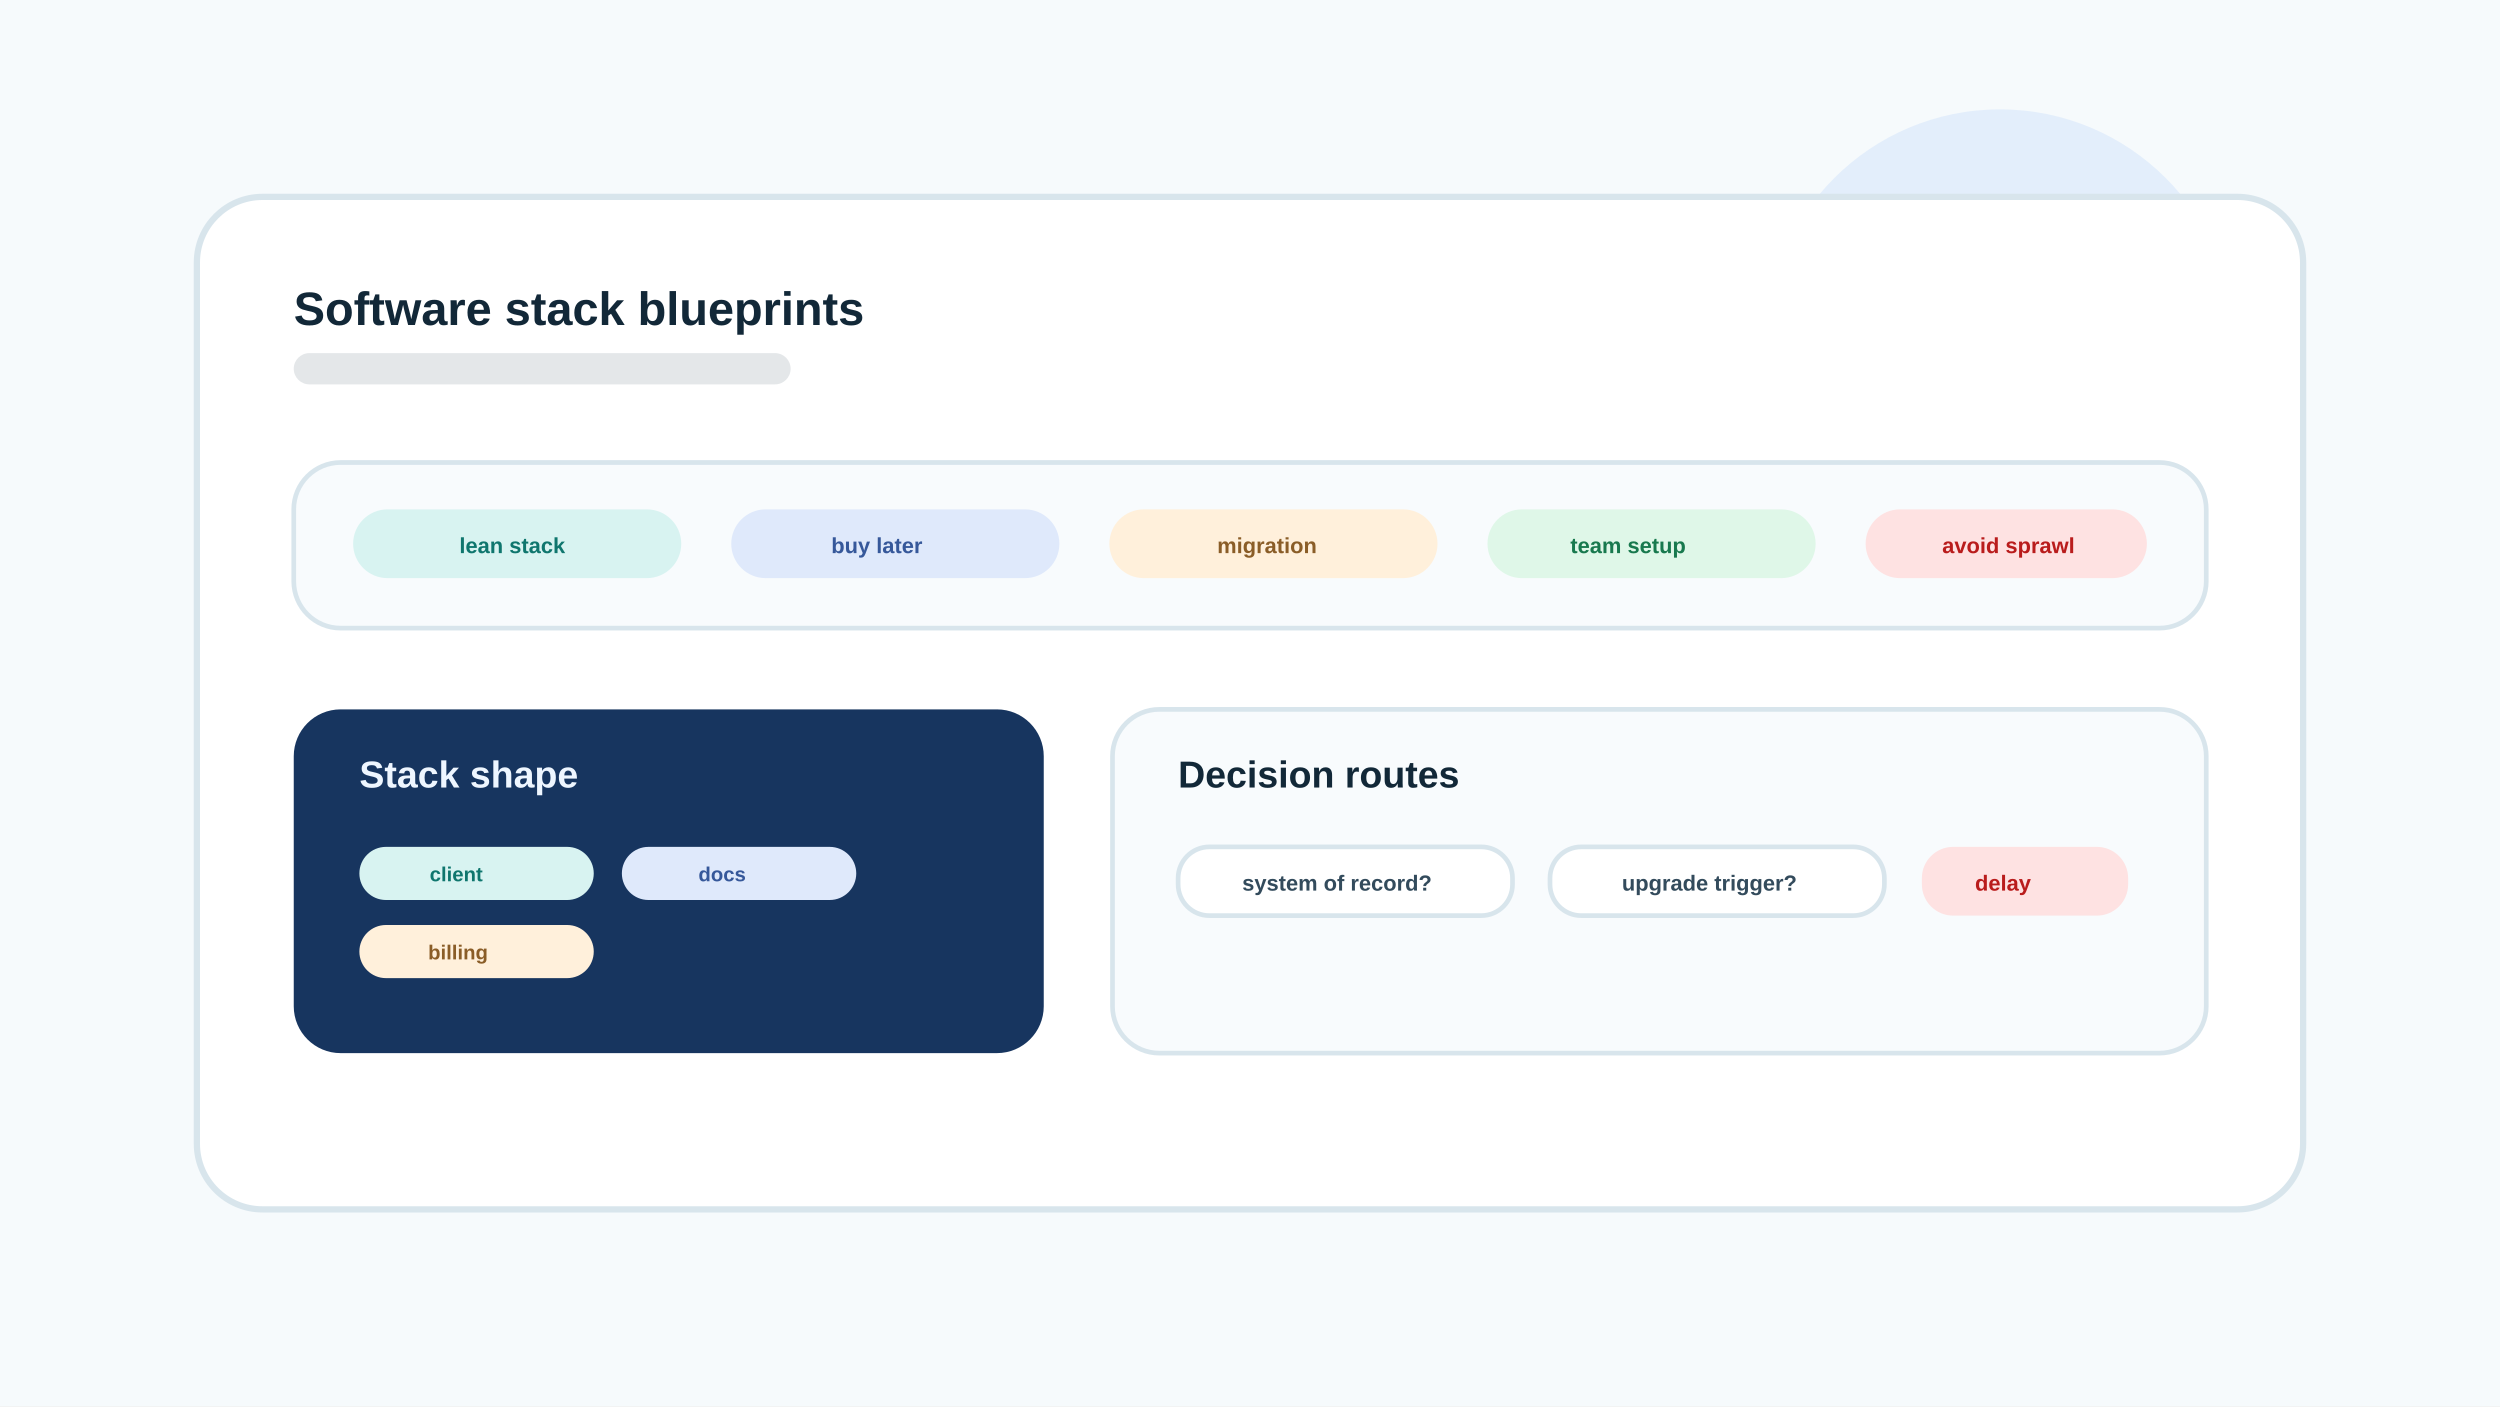
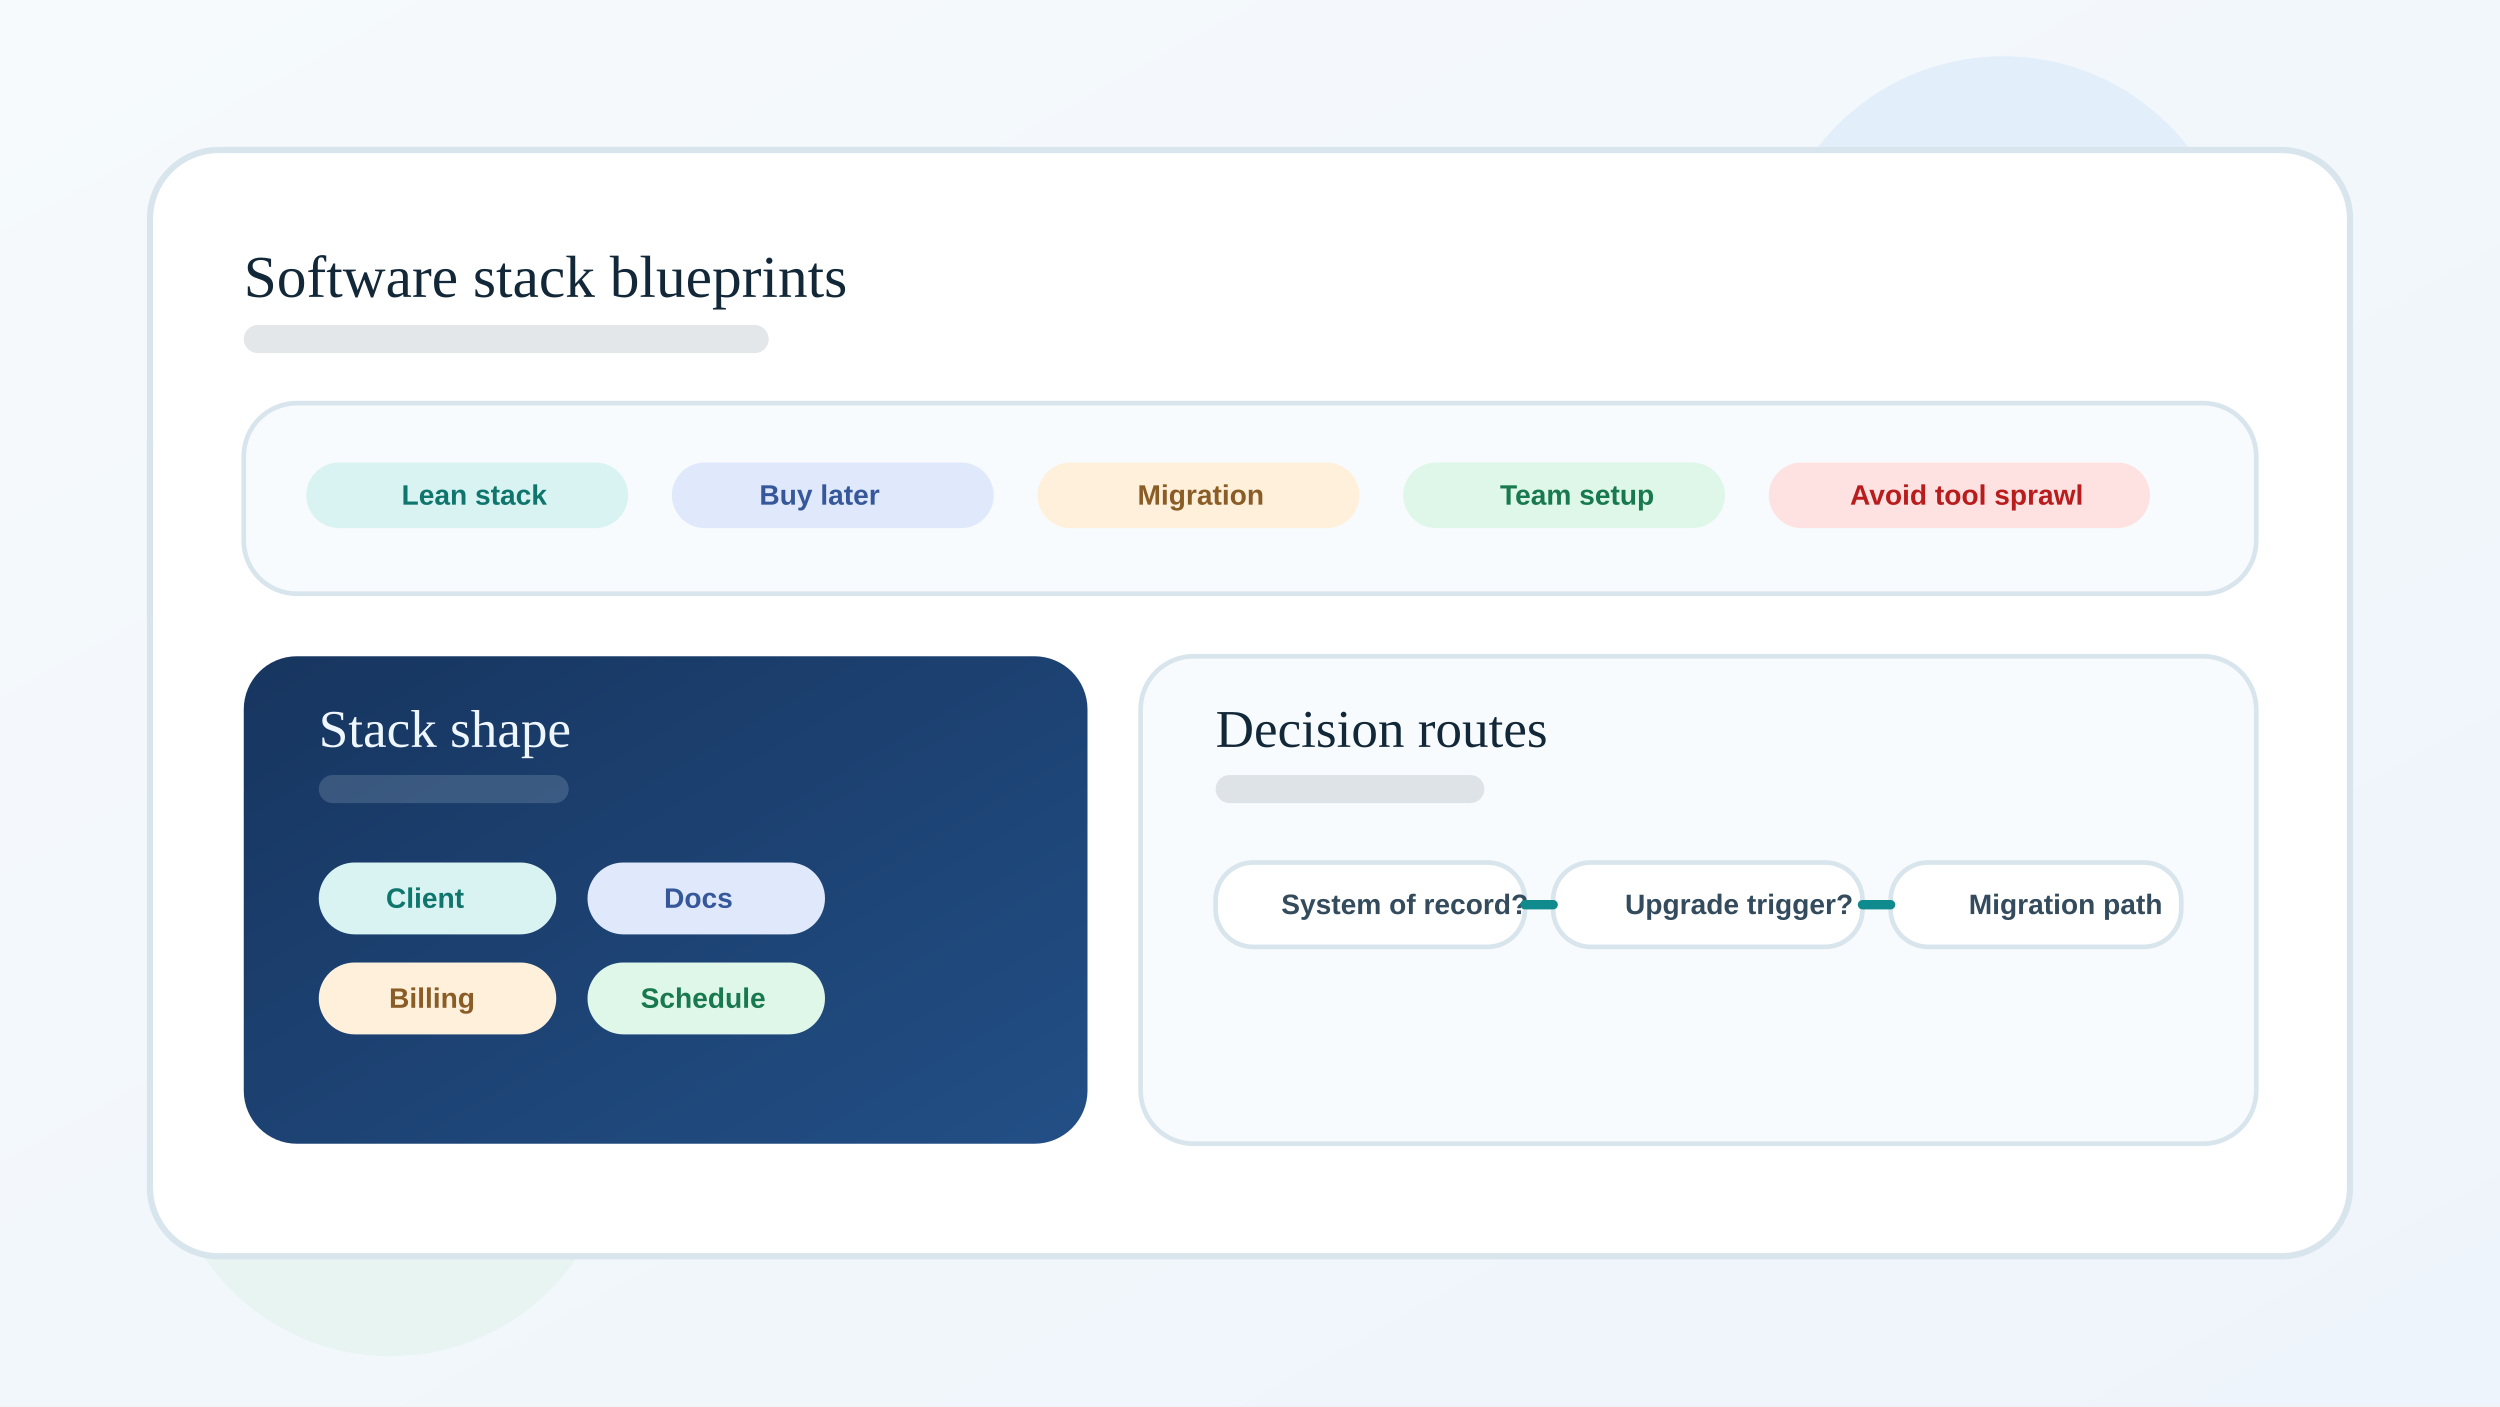
<svg xmlns="http://www.w3.org/2000/svg" viewBox="0 0 1600 900" role="img" aria-labelledby="title desc">
-   <rect width="1600" height="900" fill="#f6fafc" />
-   <circle cx="1280" cy="220" r="150" fill="#e3eefb" />
-   <rect x="126" y="126" width="1348" height="648" rx="42" fill="#fff" stroke="#d8e5ec" stroke-width="4" />
-   <text x="188" y="208" font-family="Segoe UI, Arial, sans-serif" font-size="30" font-weight="700" fill="#122838">Software stack blueprints</text>
-   <rect x="188" y="226" width="318" height="20" rx="10" fill="#173042" opacity=".12" />
-   <rect x="188" y="296" width="1224" height="106" rx="30" fill="#f8fbfd" stroke="#d8e5ec" stroke-width="3" />
-   <rect x="226" y="326" width="210" height="44" rx="22" fill="#d8f3f1" />
-   <rect x="468" y="326" width="210" height="44" rx="22" fill="#dfe9fb" />
-   <rect x="710" y="326" width="210" height="44" rx="22" fill="#fff0db" />
-   <rect x="952" y="326" width="210" height="44" rx="22" fill="#dff7e8" />
-   <rect x="1194" y="326" width="180" height="44" rx="22" fill="#fee2e2" />
-   <text x="294" y="354" font-family="Segoe UI, Arial, sans-serif" font-size="14" font-weight="700" fill="#0f766e">lean stack</text>
-   <text x="532" y="354" font-family="Segoe UI, Arial, sans-serif" font-size="14" font-weight="700" fill="#36589a">buy later</text>
-   <text x="779" y="354" font-family="Segoe UI, Arial, sans-serif" font-size="14" font-weight="700" fill="#8a5d27">migration</text>
-   <text x="1005" y="354" font-family="Segoe UI, Arial, sans-serif" font-size="14" font-weight="700" fill="#18794e">team setup</text>
-   <text x="1243" y="354" font-family="Segoe UI, Arial, sans-serif" font-size="14" font-weight="700" fill="#b91c1c">avoid sprawl</text>
-   <rect x="188" y="454" width="480" height="220" rx="30" fill="#17355f" />
-   <rect x="712" y="454" width="700" height="220" rx="30" fill="#f8fbfd" stroke="#d8e5ec" stroke-width="3" />
-   <text x="230" y="504" font-family="Segoe UI, Arial, sans-serif" font-size="24" font-weight="700" fill="#eef6ff">Stack shape</text>
-   <text x="754" y="504" font-family="Segoe UI, Arial, sans-serif" font-size="24" font-weight="700" fill="#122838">Decision routes</text>
-   <rect x="230" y="542" width="150" height="34" rx="17" fill="#d8f3f1" />
-   <rect x="398" y="542" width="150" height="34" rx="17" fill="#dfe9fb" />
-   <rect x="230" y="592" width="150" height="34" rx="17" fill="#fff0db" />
-   <text x="275" y="564" font-family="Segoe UI, Arial, sans-serif" font-size="13" font-weight="700" fill="#0f766e">client</text>
-   <text x="447" y="564" font-family="Segoe UI, Arial, sans-serif" font-size="13" font-weight="700" fill="#36589a">docs</text>
-   <text x="274" y="614" font-family="Segoe UI, Arial, sans-serif" font-size="13" font-weight="700" fill="#8a5d27">billing</text>
-   <rect x="754" y="542" width="214" height="44" rx="20" fill="#fff" stroke="#d8e5ec" stroke-width="3" />
-   <rect x="992" y="542" width="214" height="44" rx="20" fill="#fff" stroke="#d8e5ec" stroke-width="3" />
-   <rect x="1230" y="542" width="132" height="44" rx="20" fill="#fee2e2" />
-   <text x="795" y="570" font-family="Segoe UI, Arial, sans-serif" font-size="14" font-weight="700" fill="#334b5c">system of record?</text>
-   <text x="1038" y="570" font-family="Segoe UI, Arial, sans-serif" font-size="14" font-weight="700" fill="#334b5c">upgrade trigger?</text>
-   <text x="1264" y="570" font-family="Segoe UI, Arial, sans-serif" font-size="14" font-weight="700" fill="#b91c1c">delay</text>
+   <defs>
+     <linearGradient id="stack-bg" x1="0%" y1="0%" x2="100%" y2="100%">
+       <stop offset="0%" stop-color="#f6fafc" />
+       <stop offset="100%" stop-color="#eef4fb" />
+     </linearGradient>
+     <linearGradient id="stack-panel" x1="0%" y1="0%" x2="100%" y2="100%">
+       <stop offset="0%" stop-color="#17355f" />
+       <stop offset="100%" stop-color="#224f86" />
+     </linearGradient>
+   </defs>
+   <rect width="1600" height="900" fill="url(#stack-bg)" />
+   <circle cx="1282" cy="186" r="150" fill="#e3eefb" />
+   <circle cx="250" cy="724" r="144" fill="#e7f4f2" />
+   <rect x="96" y="96" width="1408" height="708" rx="44" fill="#ffffff" stroke="#d8e5ec" stroke-width="4" />
+   <text x="156" y="190" font-family="Georgia, 'Times New Roman', serif" font-size="38" fill="#122838">Software stack blueprints</text>
+   <rect x="156" y="208" width="336" height="18" rx="9" fill="#173042" opacity=".12" />
+   <rect x="156" y="258" width="1288" height="122" rx="34" fill="#f8fbfd" stroke="#d8e5ec" stroke-width="3" />
+   <rect x="196" y="296" width="206" height="42" rx="21" fill="#d8f3f1" />
+   <rect x="430" y="296" width="206" height="42" rx="21" fill="#dfe9fb" />
+   <rect x="664" y="296" width="206" height="42" rx="21" fill="#fff0db" />
+   <rect x="898" y="296" width="206" height="42" rx="21" fill="#dff7e8" />
+   <rect x="1132" y="296" width="244" height="42" rx="21" fill="#fee2e2" />
+   <text x="257" y="323" font-family="Arial, sans-serif" font-size="18" font-weight="700" fill="#0f766e">Lean stack</text>
+   <text x="486" y="323" font-family="Arial, sans-serif" font-size="18" font-weight="700" fill="#36589a">Buy later</text>
+   <text x="728" y="323" font-family="Arial, sans-serif" font-size="18" font-weight="700" fill="#8a5d27">Migration</text>
+   <text x="960" y="323" font-family="Arial, sans-serif" font-size="18" font-weight="700" fill="#18794e">Team setup</text>
+   <text x="1184" y="323" font-family="Arial, sans-serif" font-size="18" font-weight="700" fill="#b91c1c">Avoid tool sprawl</text>
+   <rect x="156" y="420" width="540" height="312" rx="34" fill="url(#stack-panel)" />
+   <text x="204" y="478" font-family="Georgia, 'Times New Roman', serif" font-size="34" fill="#eef6ff">Stack shape</text>
+   <rect x="204" y="496" width="160" height="18" rx="9" fill="#eef6ff" opacity=".16" />
+   <rect x="204" y="552" width="152" height="46" rx="23" fill="#d8f3f1" />
+   <rect x="376" y="552" width="152" height="46" rx="23" fill="#dfe9fb" />
+   <rect x="204" y="616" width="152" height="46" rx="23" fill="#fff0db" />
+   <rect x="376" y="616" width="152" height="46" rx="23" fill="#dff7e8" />
+   <text x="247" y="581" font-family="Arial, sans-serif" font-size="18" font-weight="700" fill="#0f766e">Client</text>
+   <text x="425" y="581" font-family="Arial, sans-serif" font-size="18" font-weight="700" fill="#36589a">Docs</text>
+   <text x="249" y="645" font-family="Arial, sans-serif" font-size="18" font-weight="700" fill="#8a5d27">Billing</text>
+   <text x="410" y="645" font-family="Arial, sans-serif" font-size="18" font-weight="700" fill="#18794e">Schedule</text>
+   <rect x="730" y="420" width="714" height="312" rx="34" fill="#f8fbfd" stroke="#d8e5ec" stroke-width="3" />
+   <text x="778" y="478" font-family="Georgia, 'Times New Roman', serif" font-size="34" fill="#122838">Decision routes</text>
+   <rect x="778" y="496" width="172" height="18" rx="9" fill="#173042" opacity=".12" />
+   <rect x="778" y="552" width="198" height="54" rx="24" fill="#ffffff" stroke="#d8e5ec" stroke-width="3" />
+   <rect x="994" y="552" width="198" height="54" rx="24" fill="#ffffff" stroke="#d8e5ec" stroke-width="3" />
+   <rect x="1210" y="552" width="186" height="54" rx="24" fill="#ffffff" stroke="#d8e5ec" stroke-width="3" />
+   <text x="820" y="585" font-family="Arial, sans-serif" font-size="18" font-weight="700" fill="#334b5c">System of record?</text>
+   <text x="1040" y="585" font-family="Arial, sans-serif" font-size="18" font-weight="700" fill="#334b5c">Upgrade trigger?</text>
+   <text x="1260" y="585" font-family="Arial, sans-serif" font-size="18" font-weight="700" fill="#334b5c">Migration path</text>
+   <path d="M976 579h18m198 0h18" stroke="#0f8b8d" stroke-width="6" stroke-linecap="round" />
</svg>
